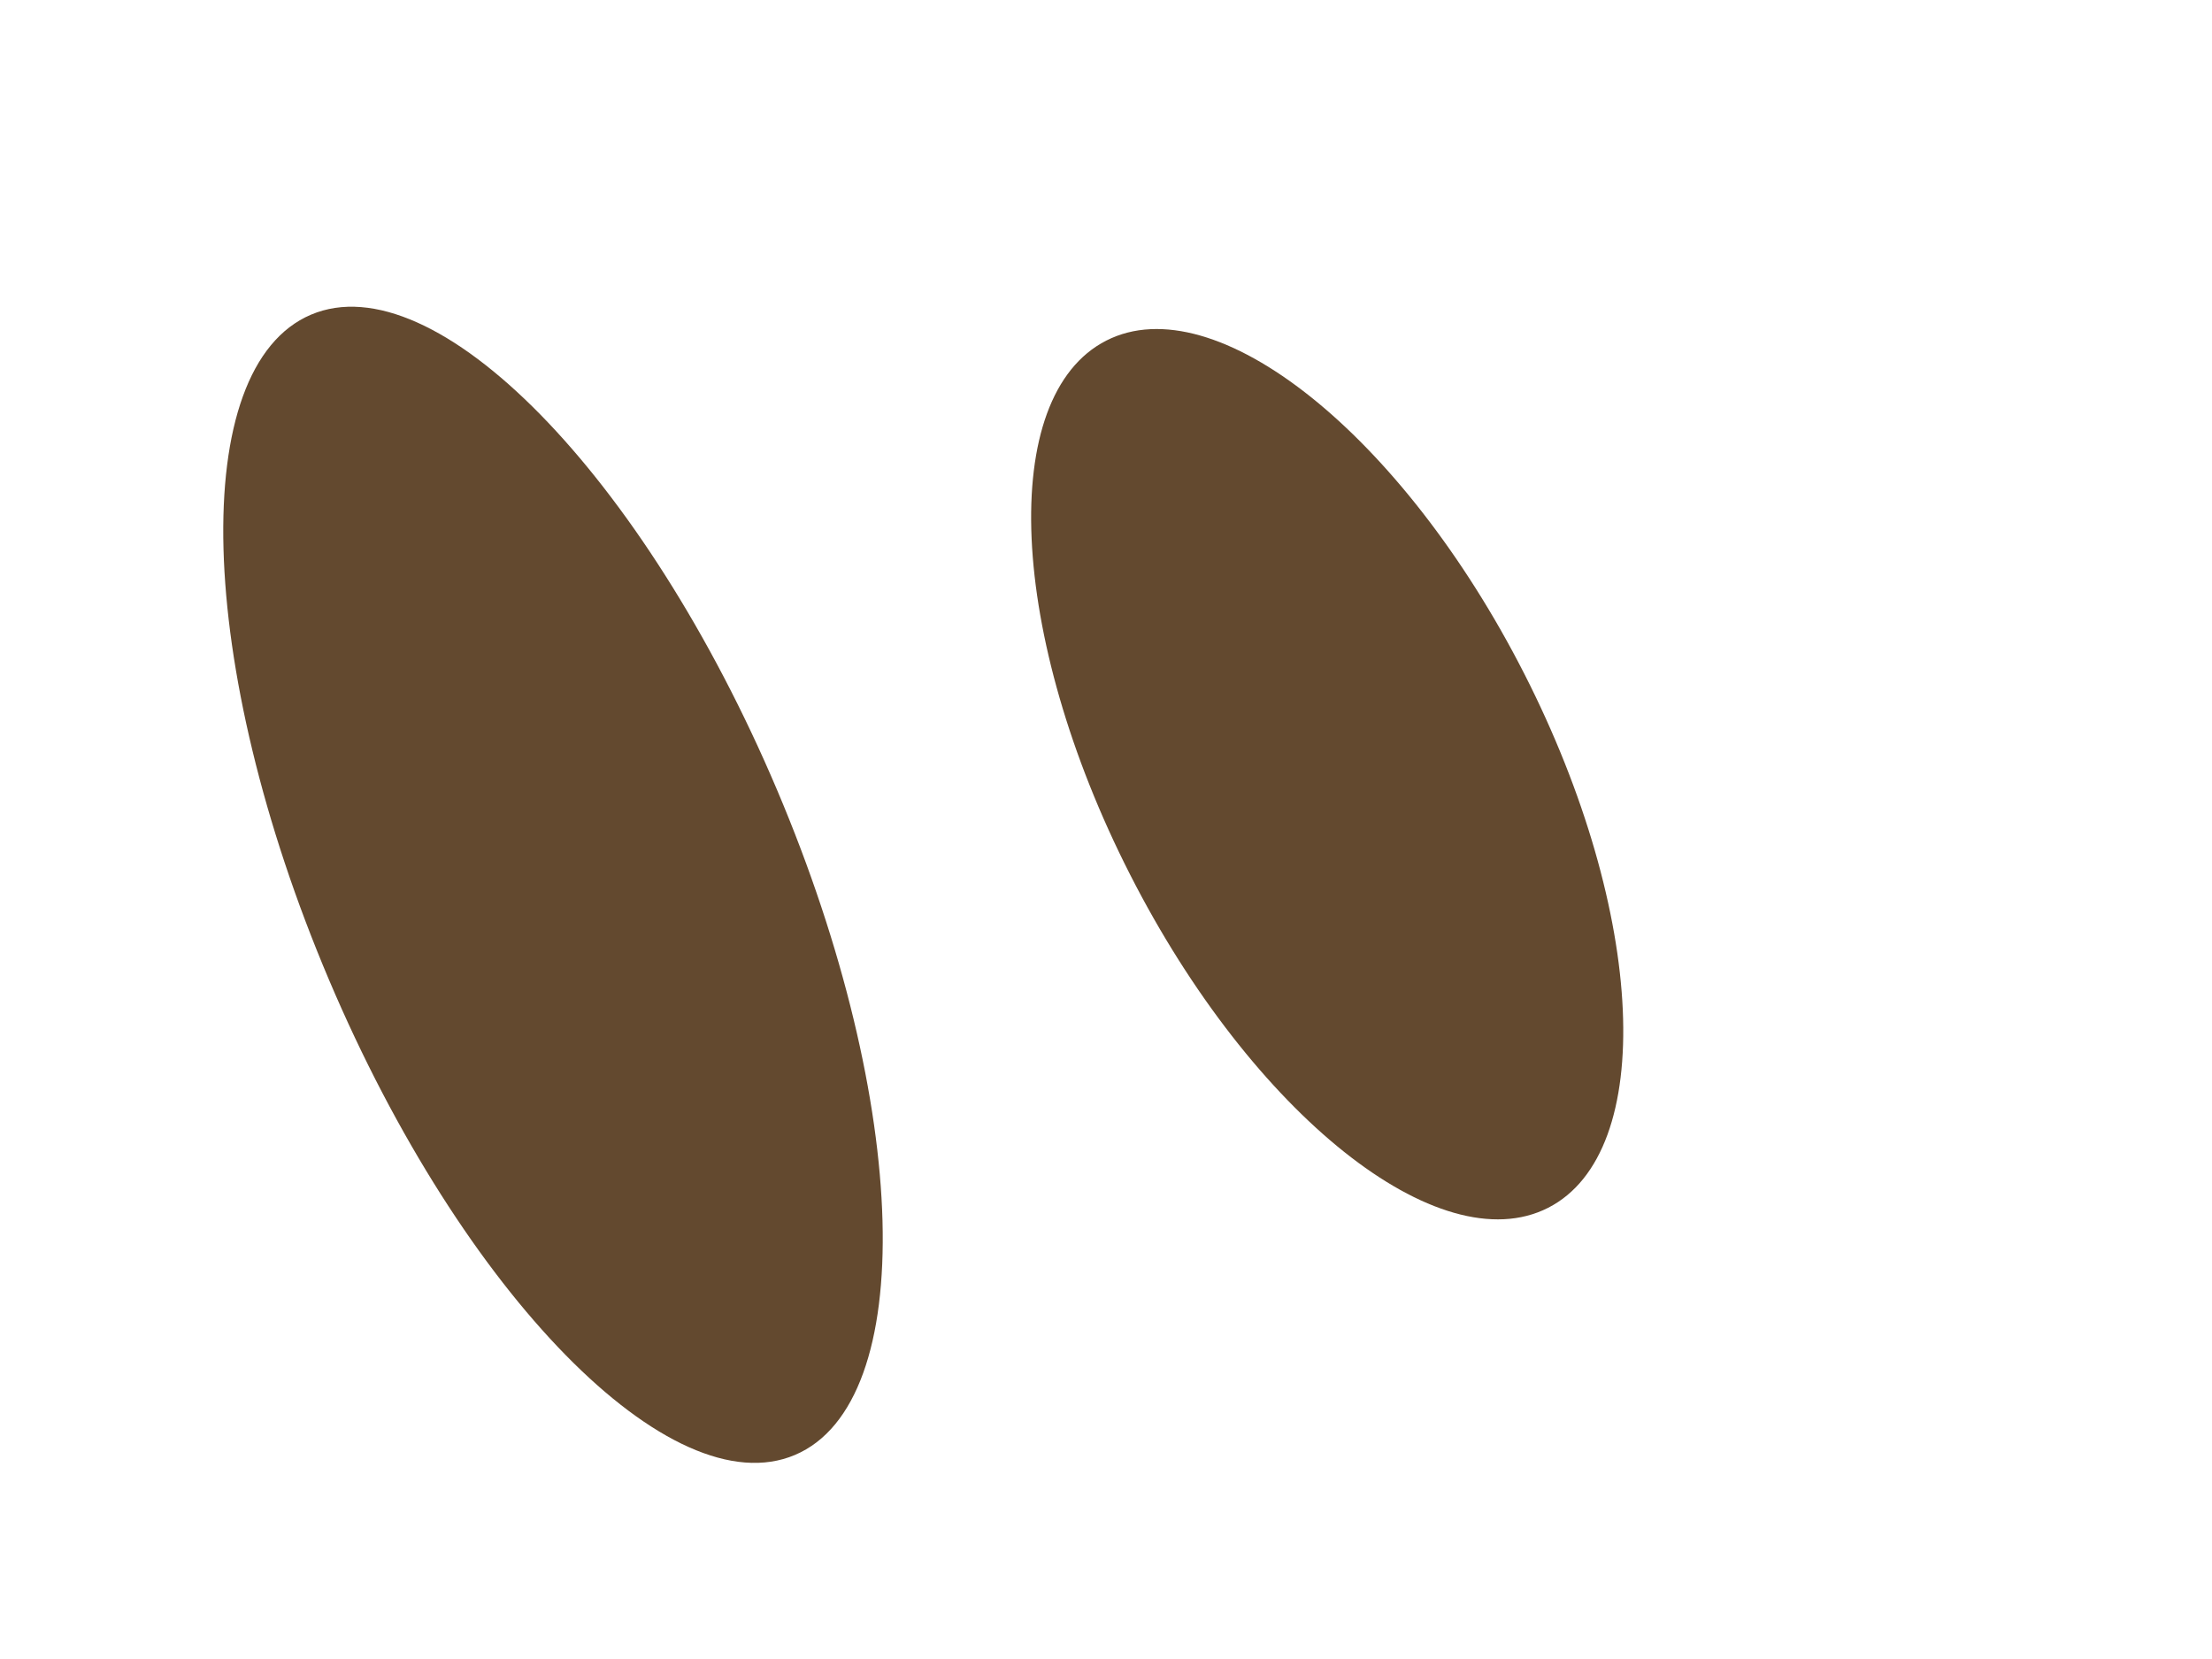
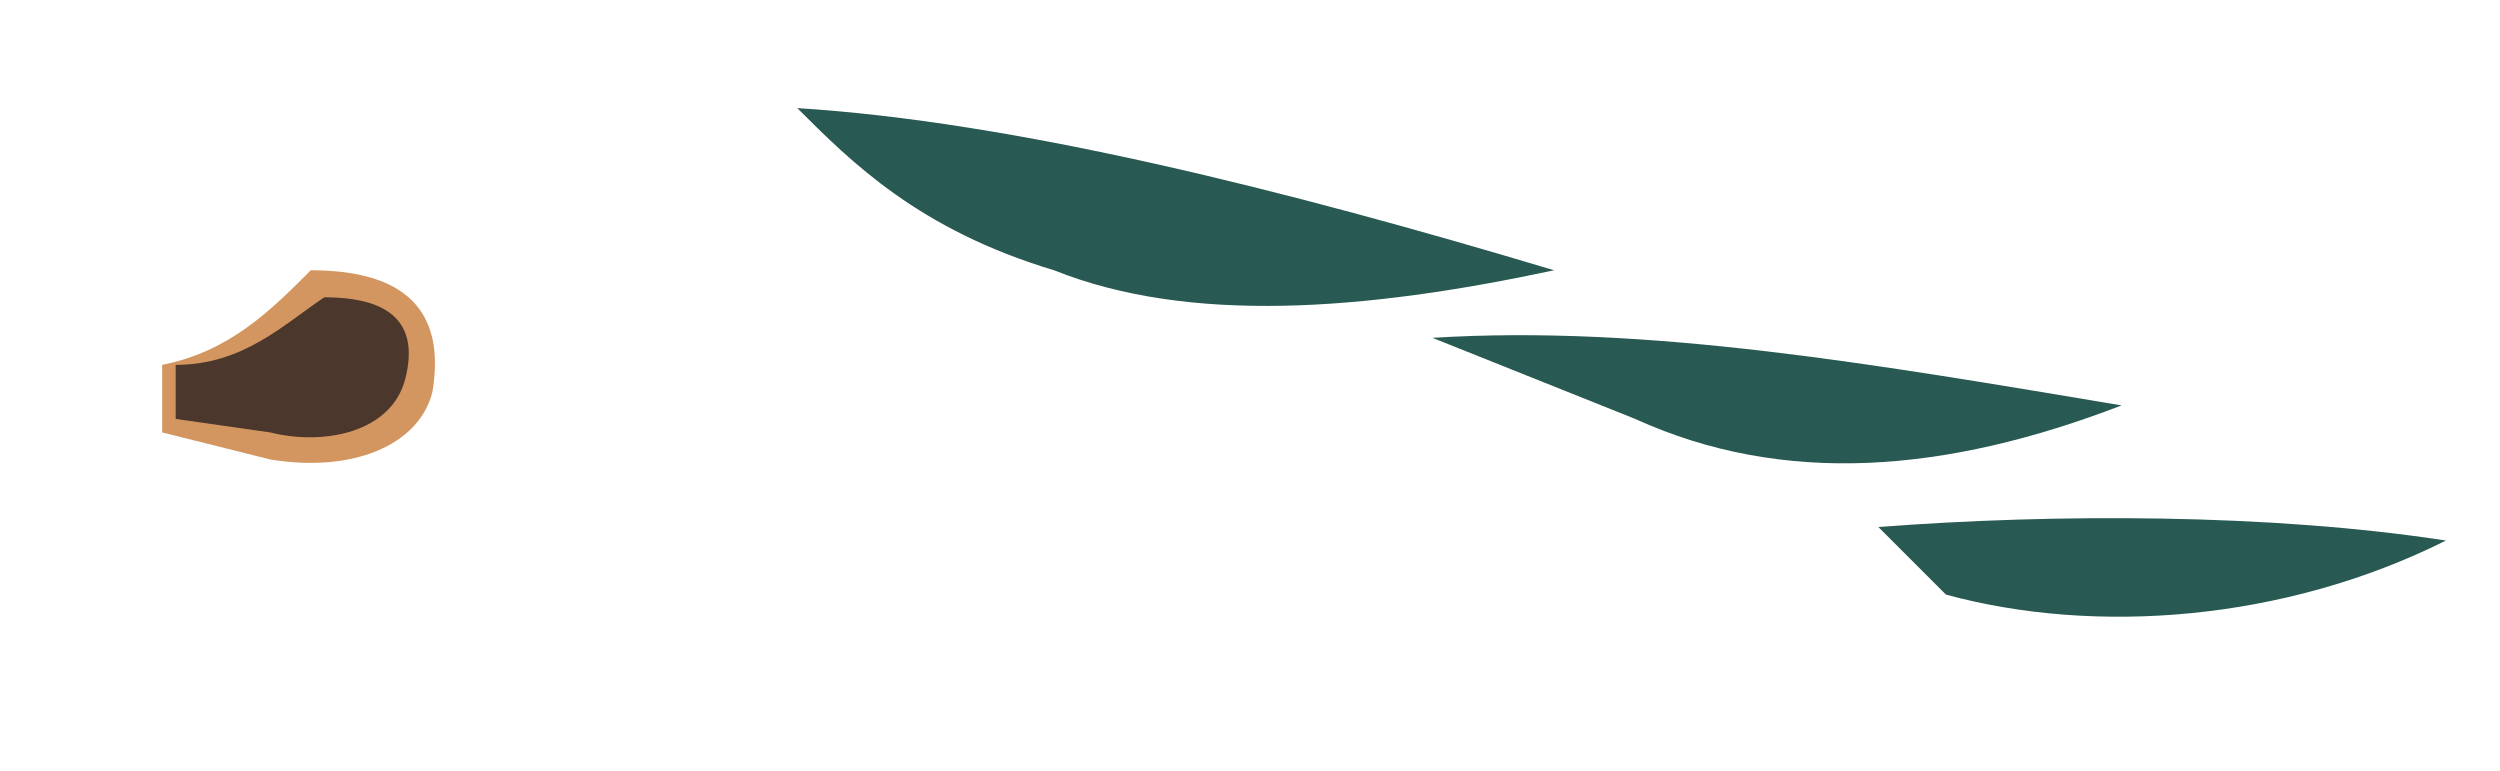
- <svg xmlns="http://www.w3.org/2000/svg" width="20" height="15" viewBox="0 0 20 15">
-   <ellipse cx="5" cy="8" rx="2.2" ry="5.6" transform="rotate(-23 5 8)" fill="#63492f" />
-   <ellipse cx="12" cy="7" rx="2" ry="4.4" transform="rotate(-27 12 7)" fill="#63492f" />
+ <svg xmlns="http://www.w3.org/2000/svg" width="185" height="57" viewBox="0 0 185 57">
+   <path fill="#d39660" d="M12 27c5-1 8-4 11-7 7 0 10 3 9 9-1 4-6 6-12 5l-8-2Z" />
+   <path fill="#4b372c" d="M13 27c5 0 8-3 11-5 5 0 7 2 6 6s-6 5-10 4l-7-1Z" />
+   <path fill="#285952" d="M59 8c16 1 36 6 56 12-14 3-27 4-37 0-10-3-15-8-19-12Zm47 17c16-1 33 2 51 5-13 5-25 6-36 1Zm33 14c13-1 29-1 42 1-12 6-26 7-37 4Z" />
</svg>
